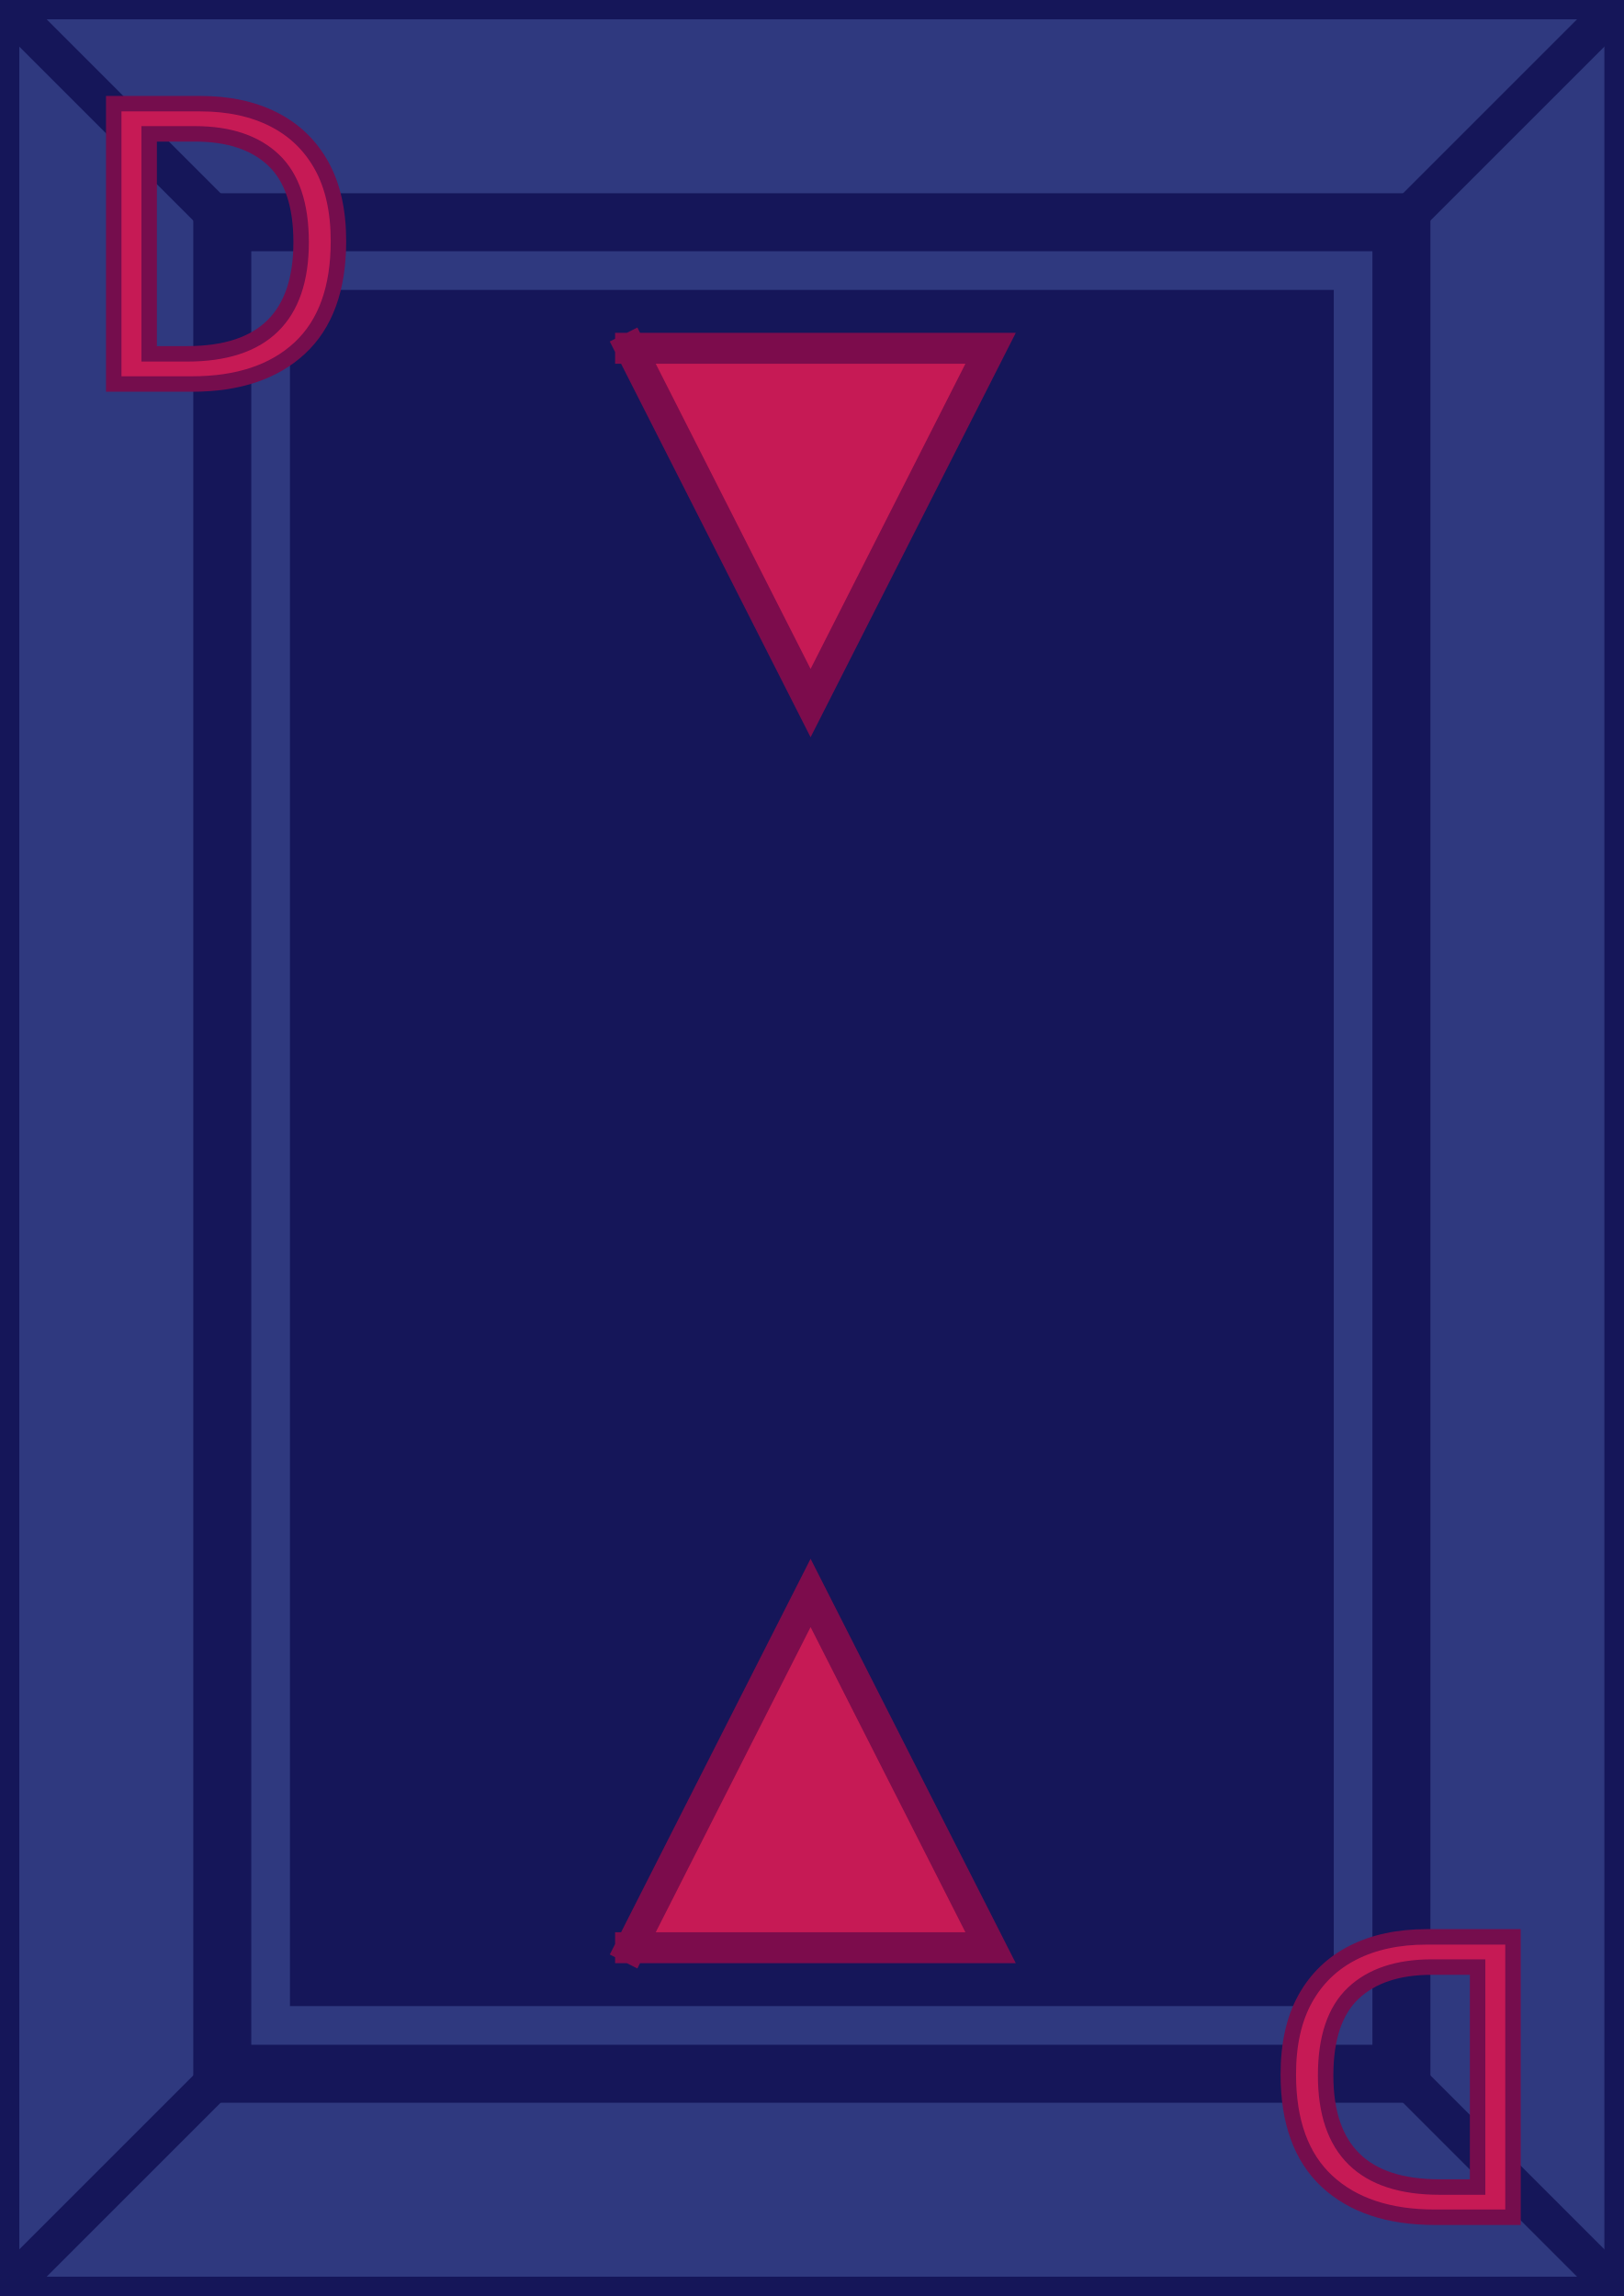
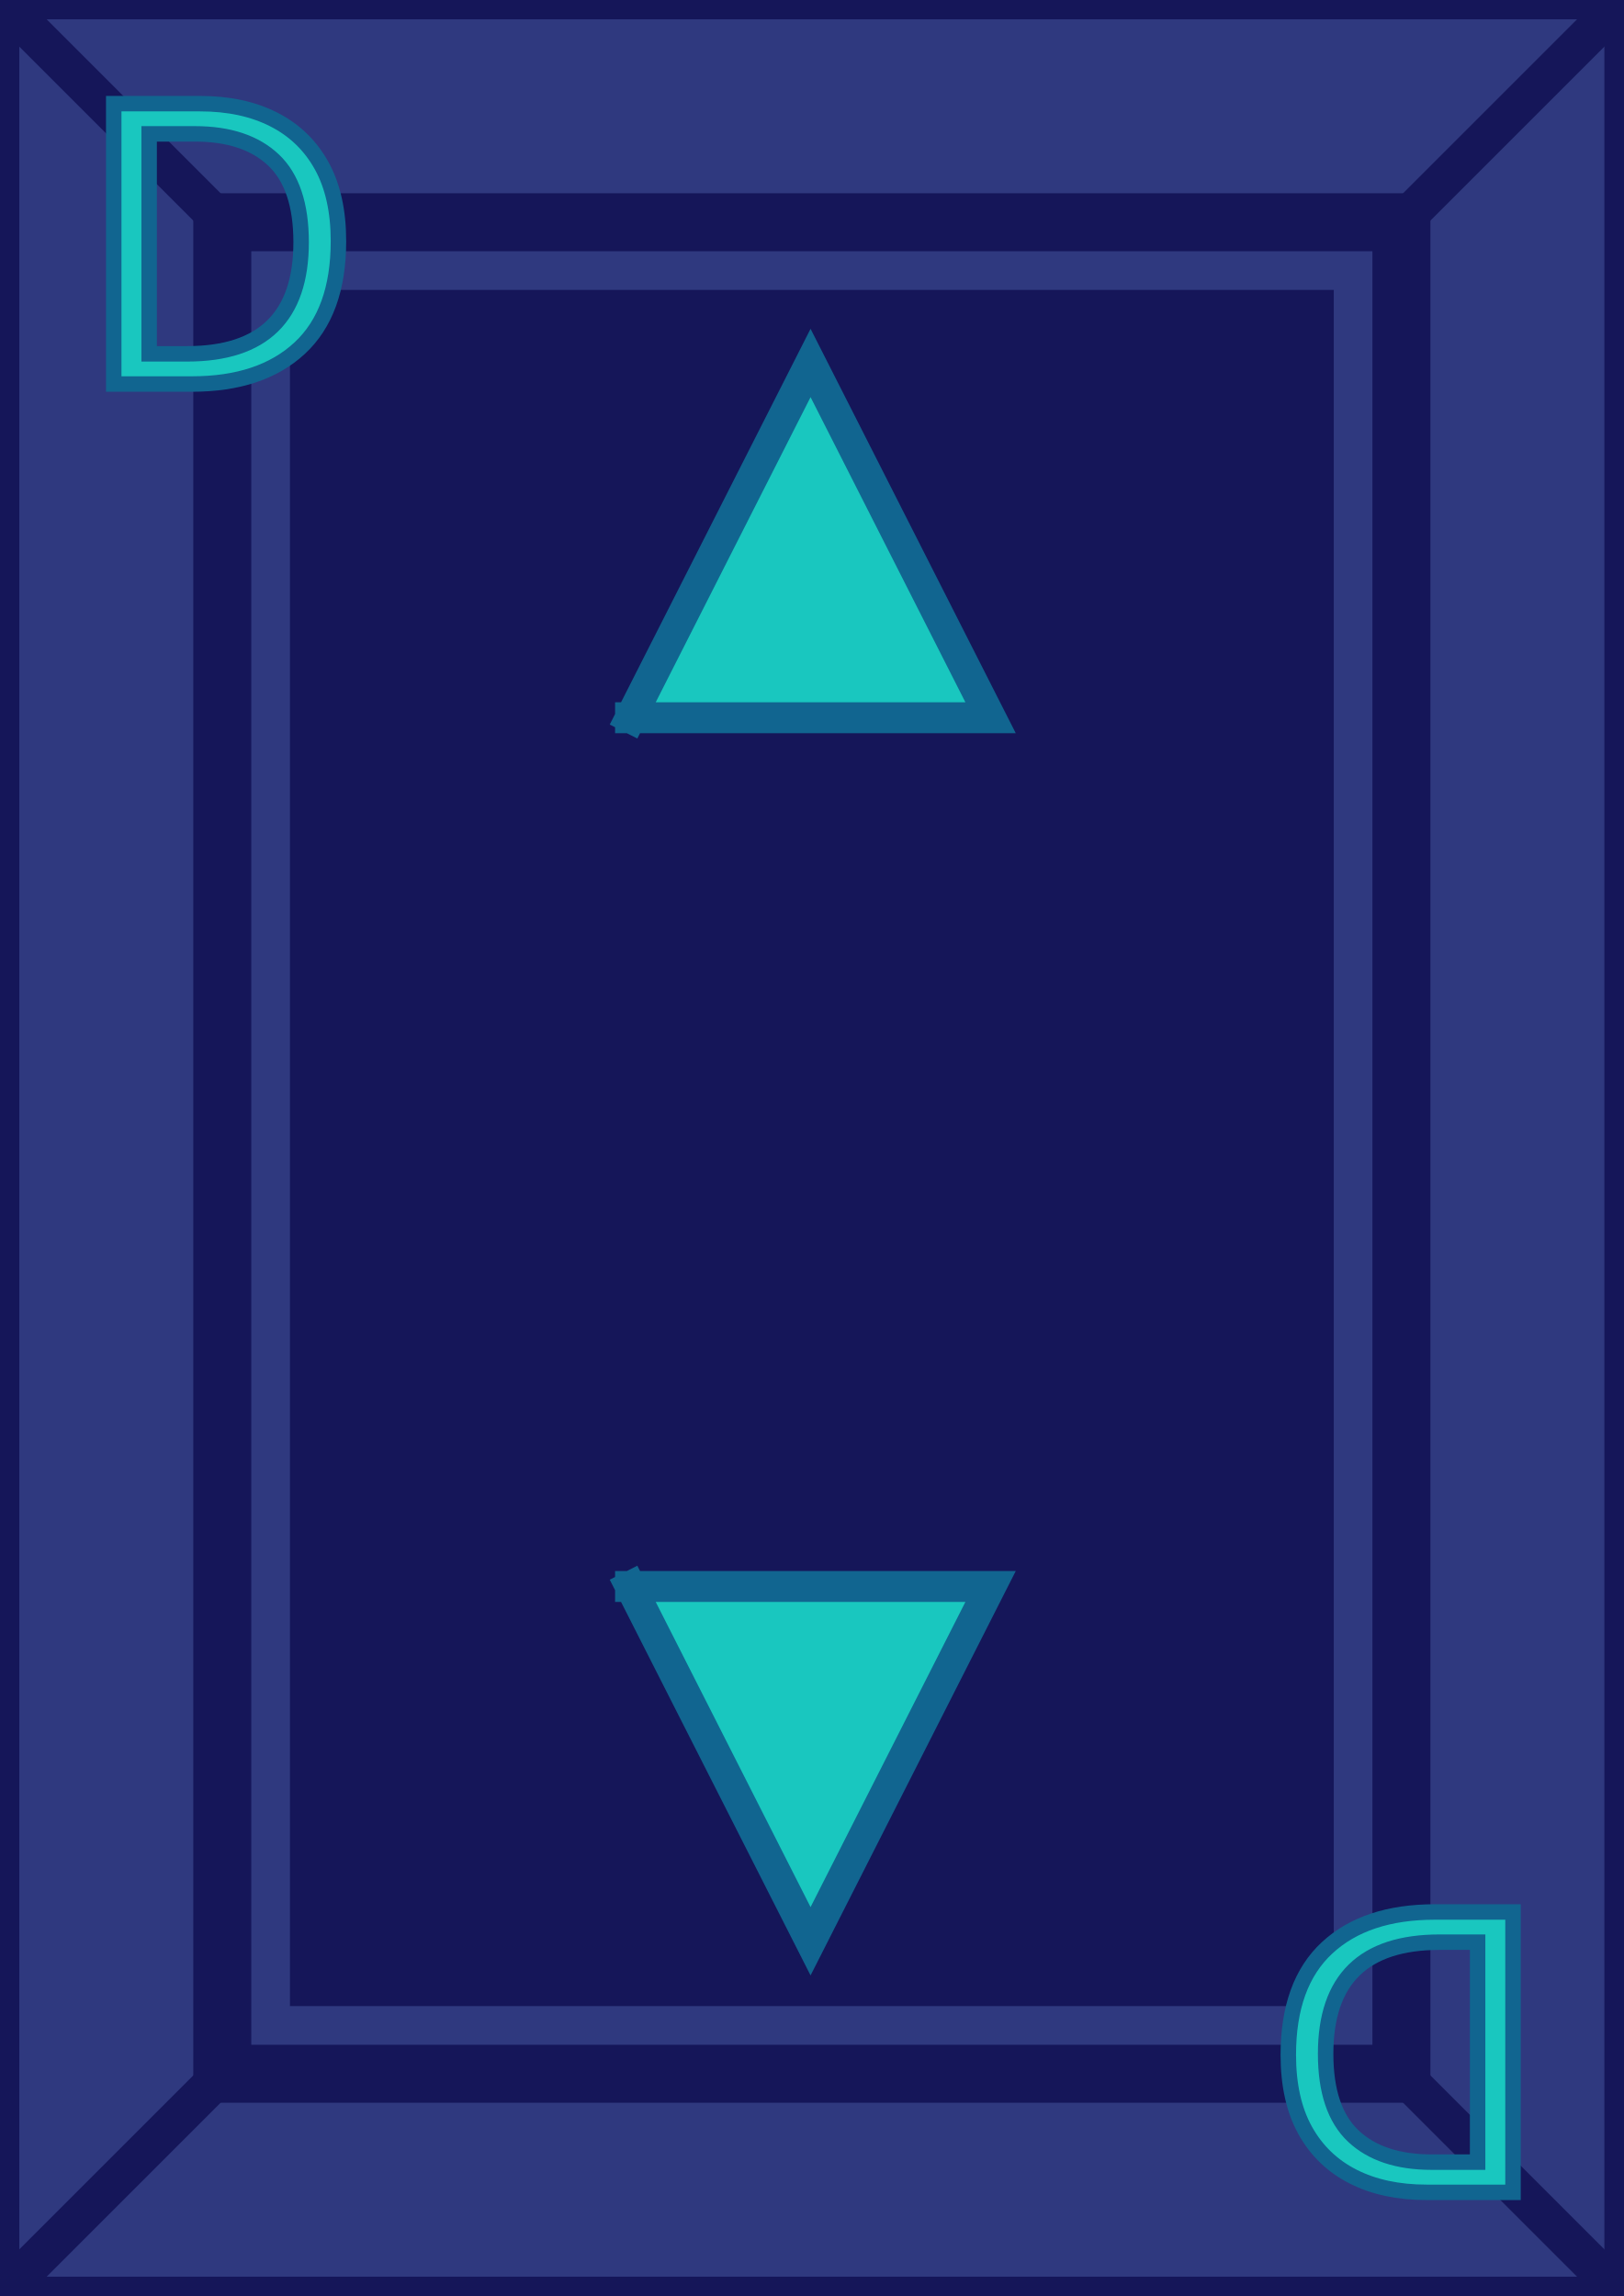
<svg xmlns="http://www.w3.org/2000/svg" width="210mm" height="297mm" viewBox="0 0 210 297" version="1.1" id="svg5">
  <defs id="defs2" />
  <g id="layer1">
    <rect style="fill:#2f397f;fill-opacity:1;stroke:#151659;stroke-width:5;stroke-opacity:1;stroke-dasharray:none" id="rect6642" width="210" height="297" x="8.8817842e-15" y="1.0658141e-14" />
    <rect style="fill:#151659;fill-opacity:1;stroke:#375080;stroke-width:0" id="rect6654" width="160" height="247" x="25" y="25" />
    <path style="fill:none;fill-opacity:1;stroke:#151659;stroke-width:5;stroke-linecap:square;stroke-dasharray:none;stroke-opacity:1" d="M 0,0 35,35 V 262 H 175 l 35,35" id="path8105" />
    <path style="fill:none;fill-opacity:1;stroke:#151659;stroke-width:5;stroke-linecap:square;stroke-dasharray:none;stroke-opacity:1" d="M 210,0 175,35 V 262 H 35 L 0,297" id="path8161" />
-     <path style="fill:#c61a55;fill-opacity:1;stroke:#7c0c4c;stroke-width:2.311;stroke-linecap:square;stroke-dasharray:none;stroke-opacity:1" d="M 81.553,125.052 H 128.118 L 104.836,170.947 81.553,125.052" id="path5730" />
    <rect style="fill:#151659;fill-opacity:1;stroke:#2f397f;stroke-width:5;stroke-opacity:1;stroke-dasharray:none;stroke-linecap:square" id="rect6667" width="140" height="227" x="35" y="35" />
-     <text xml:space="preserve" style="font-size:50.8px;font-family:Impact;-inkscape-font-specification:Impact;fill:#c61a55;fill-opacity:1;stroke:#750d4d;stroke-width:2;stroke-dasharray:none;stroke-opacity:1" x="9.79" y="49.676" id="text6566">
-       <tspan id="tspan6564" style="font-style:normal;font-variant:normal;font-weight:normal;font-stretch:normal;font-size:50.8px;font-family:'MS Gothic';-inkscape-font-specification:'MS Gothic';stroke-width:2;stroke-dasharray:none;stroke:#750d4d;stroke-opacity:1" x="9.79" y="49.676">D</tspan>
+     <text xml:space="preserve" style="font-size:50.8px;font-family:Impact;-inkscape-font-specification:Impact;fill:#19c7bf;fill-opacity:1;stroke:#116590;stroke-width:2;stroke-dasharray:none;stroke-opacity:1" x="9.79" y="49.676" id="text6566">
+       <tspan id="tspan6564" style="font-style:normal;font-variant:normal;font-weight:normal;font-stretch:normal;font-size:50.8px;font-family:'MS Gothic';-inkscape-font-specification:'MS Gothic';fill:#19c7bf;fill-opacity:1;stroke:#116590;stroke-width:2;stroke-dasharray:none;stroke-opacity:1" x="9.79" y="49.676">D</tspan>
    </text>
-     <text xml:space="preserve" style="font-size:50.8px;font-family:Impact;-inkscape-font-specification:Impact;fill:#c61a55;fill-opacity:1;stroke:#750d4d;stroke-width:2;stroke-dasharray:none;stroke-opacity:1" x="-200.607" y="286.814" id="text6620" transform="scale(-1,1)">
-       <tspan id="tspan6618" style="font-style:normal;font-variant:normal;font-weight:normal;font-stretch:normal;font-size:50.8px;font-family:'MS Gothic';-inkscape-font-specification:'MS Gothic';stroke-width:2;stroke-dasharray:none;stroke:#750d4d;stroke-opacity:1" x="-200.607" y="286.814">D</tspan>
+     <text xml:space="preserve" style="font-size:50.8px;font-family:Impact;-inkscape-font-specification:Impact;fill:#19c7bf;fill-opacity:1;stroke:#116590;stroke-width:2;stroke-dasharray:none;stroke-opacity:1" x="-200.607" y="-247.325" id="text6620" transform="scale(-1)">
+       <tspan id="tspan6618" style="font-style:normal;font-variant:normal;font-weight:normal;font-stretch:normal;font-size:50.8px;font-family:'MS Gothic';-inkscape-font-specification:'MS Gothic';fill:#19c7bf;fill-opacity:1;stroke:#116590;stroke-width:2;stroke-dasharray:none;stroke-opacity:1" x="-200.607" y="-247.325">D</tspan>
    </text>
-     <path style="fill:#c61a55;fill-opacity:1;stroke:#7c0c4c;stroke-width:4;stroke-linecap:square;stroke-dasharray:none;stroke-opacity:1" d="M 81.553,45.053 H 128.118 L 104.836,90.947 81.553,45.053" id="path15898" />
-     <path style="fill:#c61a55;fill-opacity:1;stroke:#7c0c4c;stroke-width:4;stroke-linecap:square;stroke-dasharray:none;stroke-opacity:1" d="M 81.553,251.948 H 128.118 L 104.836,206.054 81.553,251.948" id="path15900" />
+     <path style="fill:#19c7bf;fill-opacity:1;stroke:#116590;stroke-width:4;stroke-linecap:square;stroke-dasharray:none;stroke-opacity:1" d="M 81.55,92.844 H 128.115 L 104.833,46.952 81.55,92.844" id="path5113" />
+     <path style="fill:#19c7bf;fill-opacity:1;stroke:#116590;stroke-width:4;stroke-linecap:square;stroke-dasharray:none;stroke-opacity:1" d="M 81.55,205.22 H 128.115 L 104.833,251.112 81.55,205.22" id="path5115" />
  </g>
</svg>
